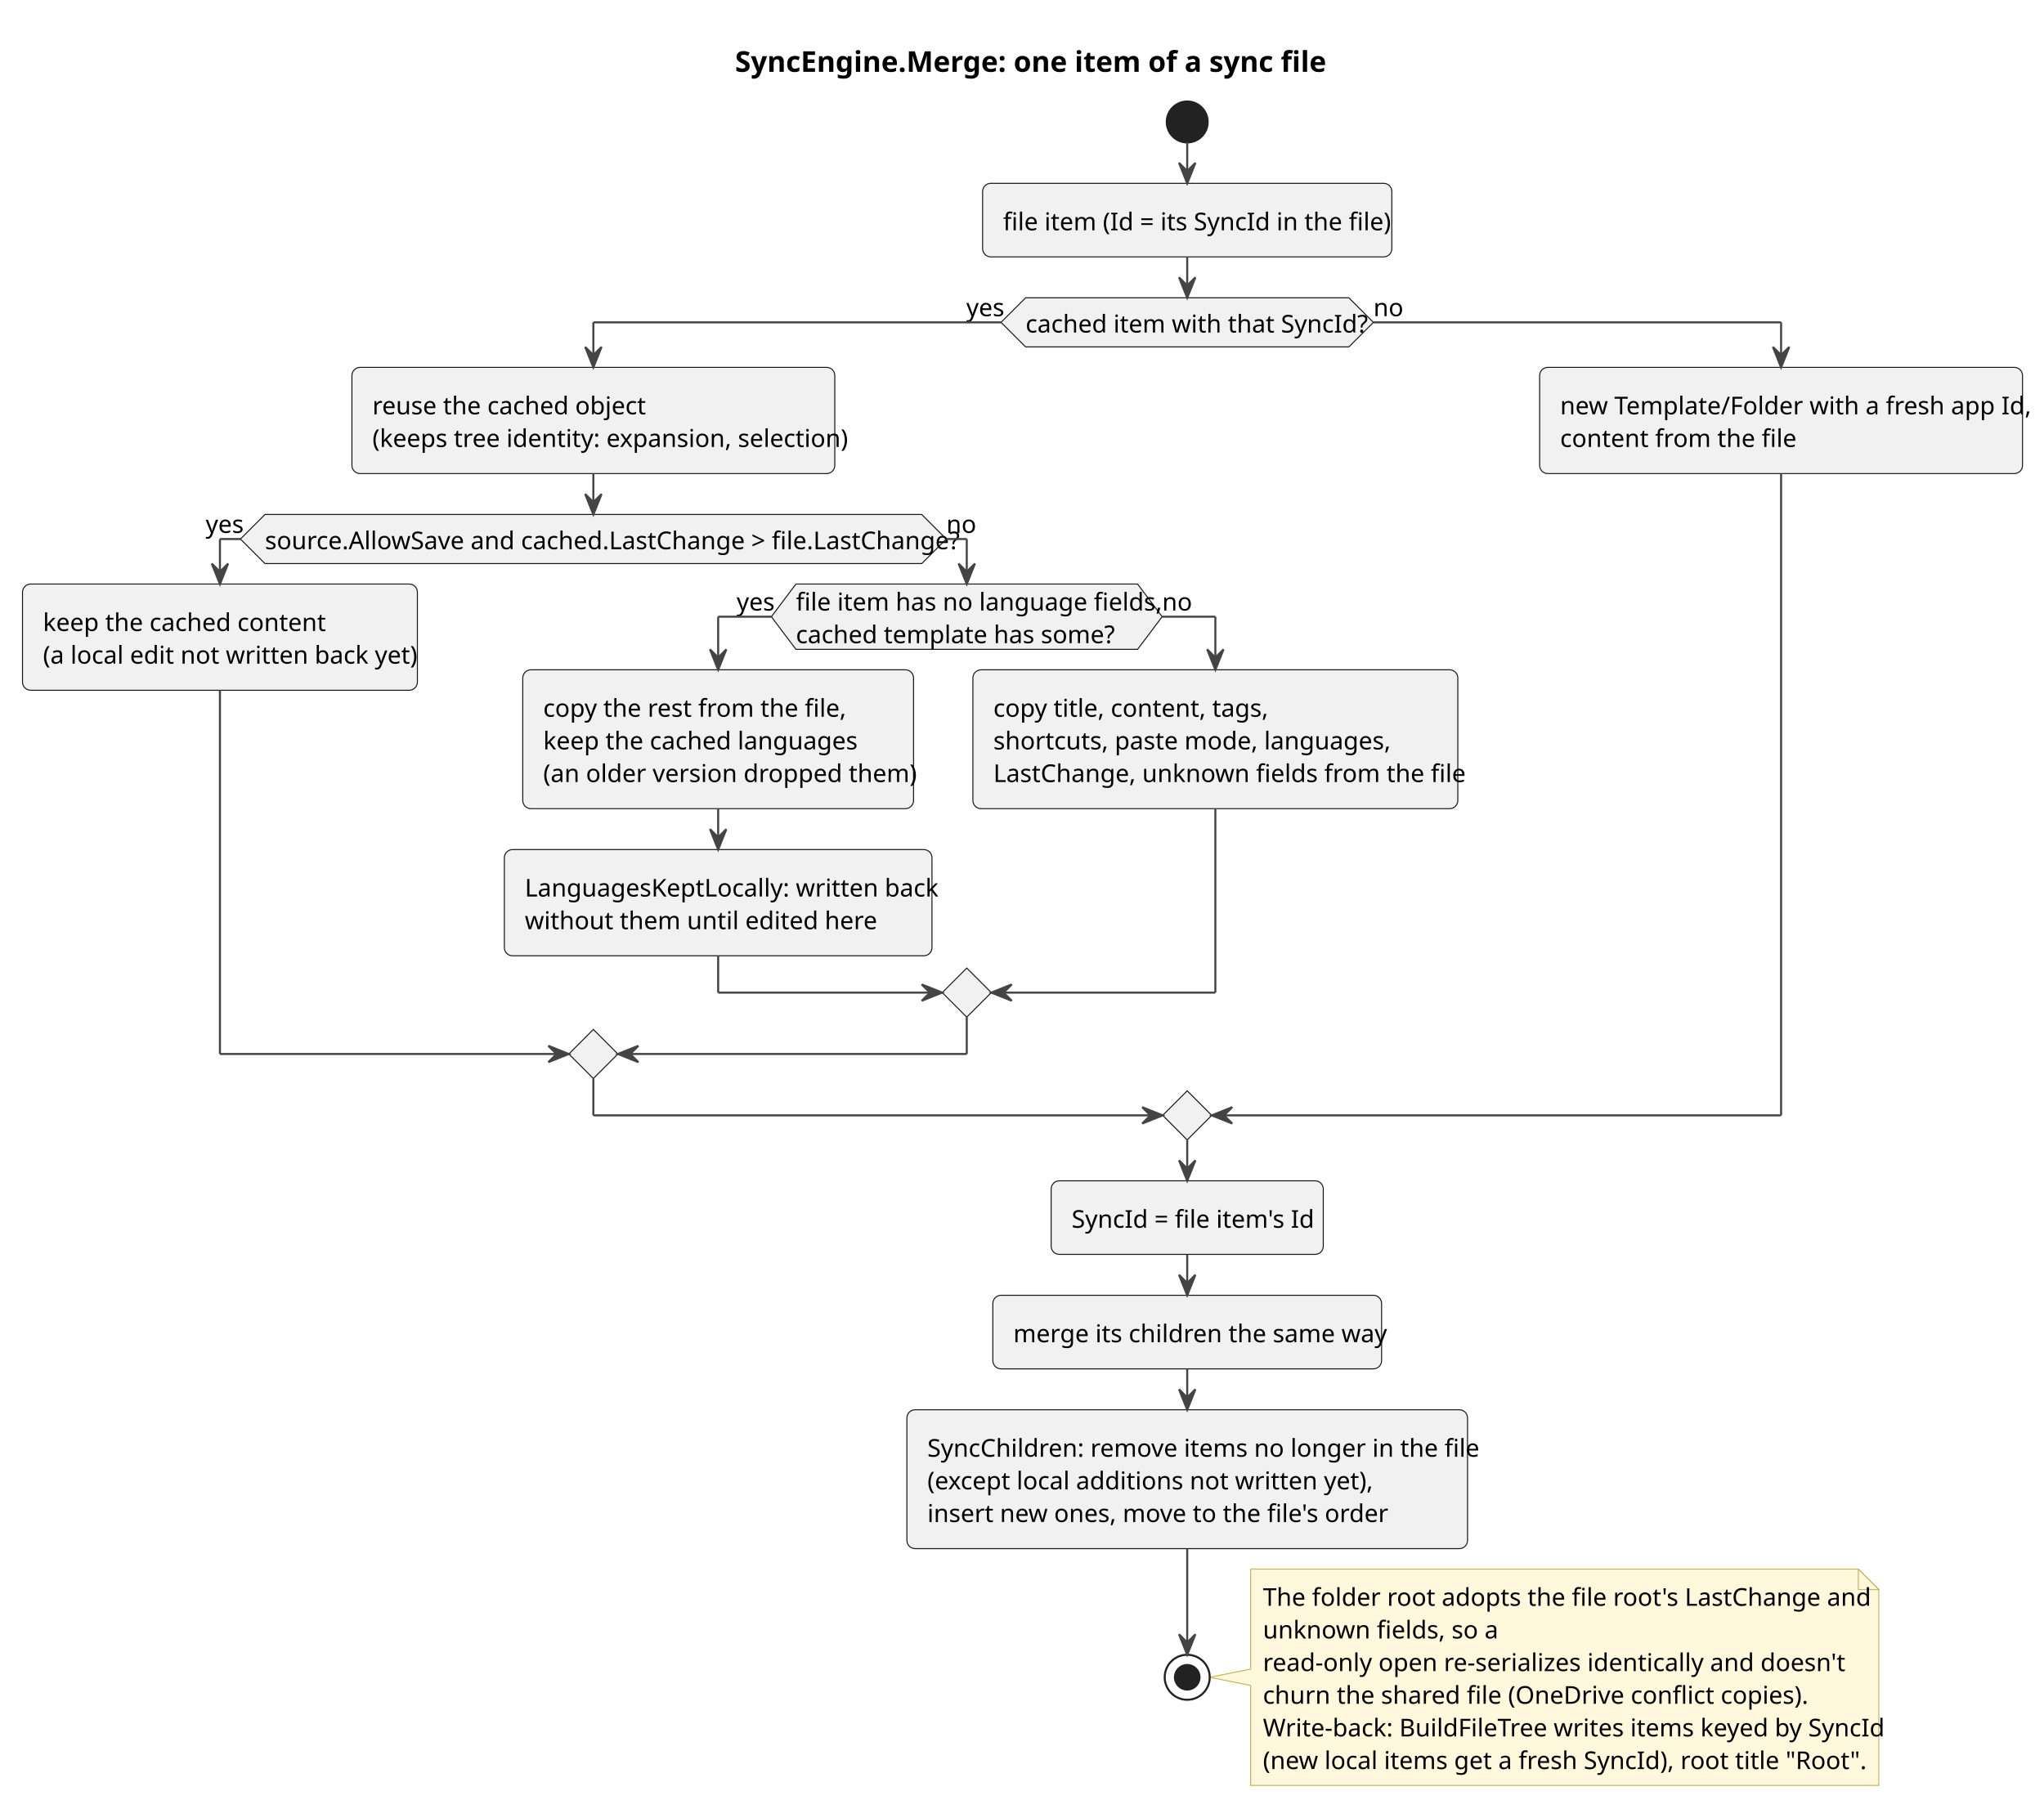
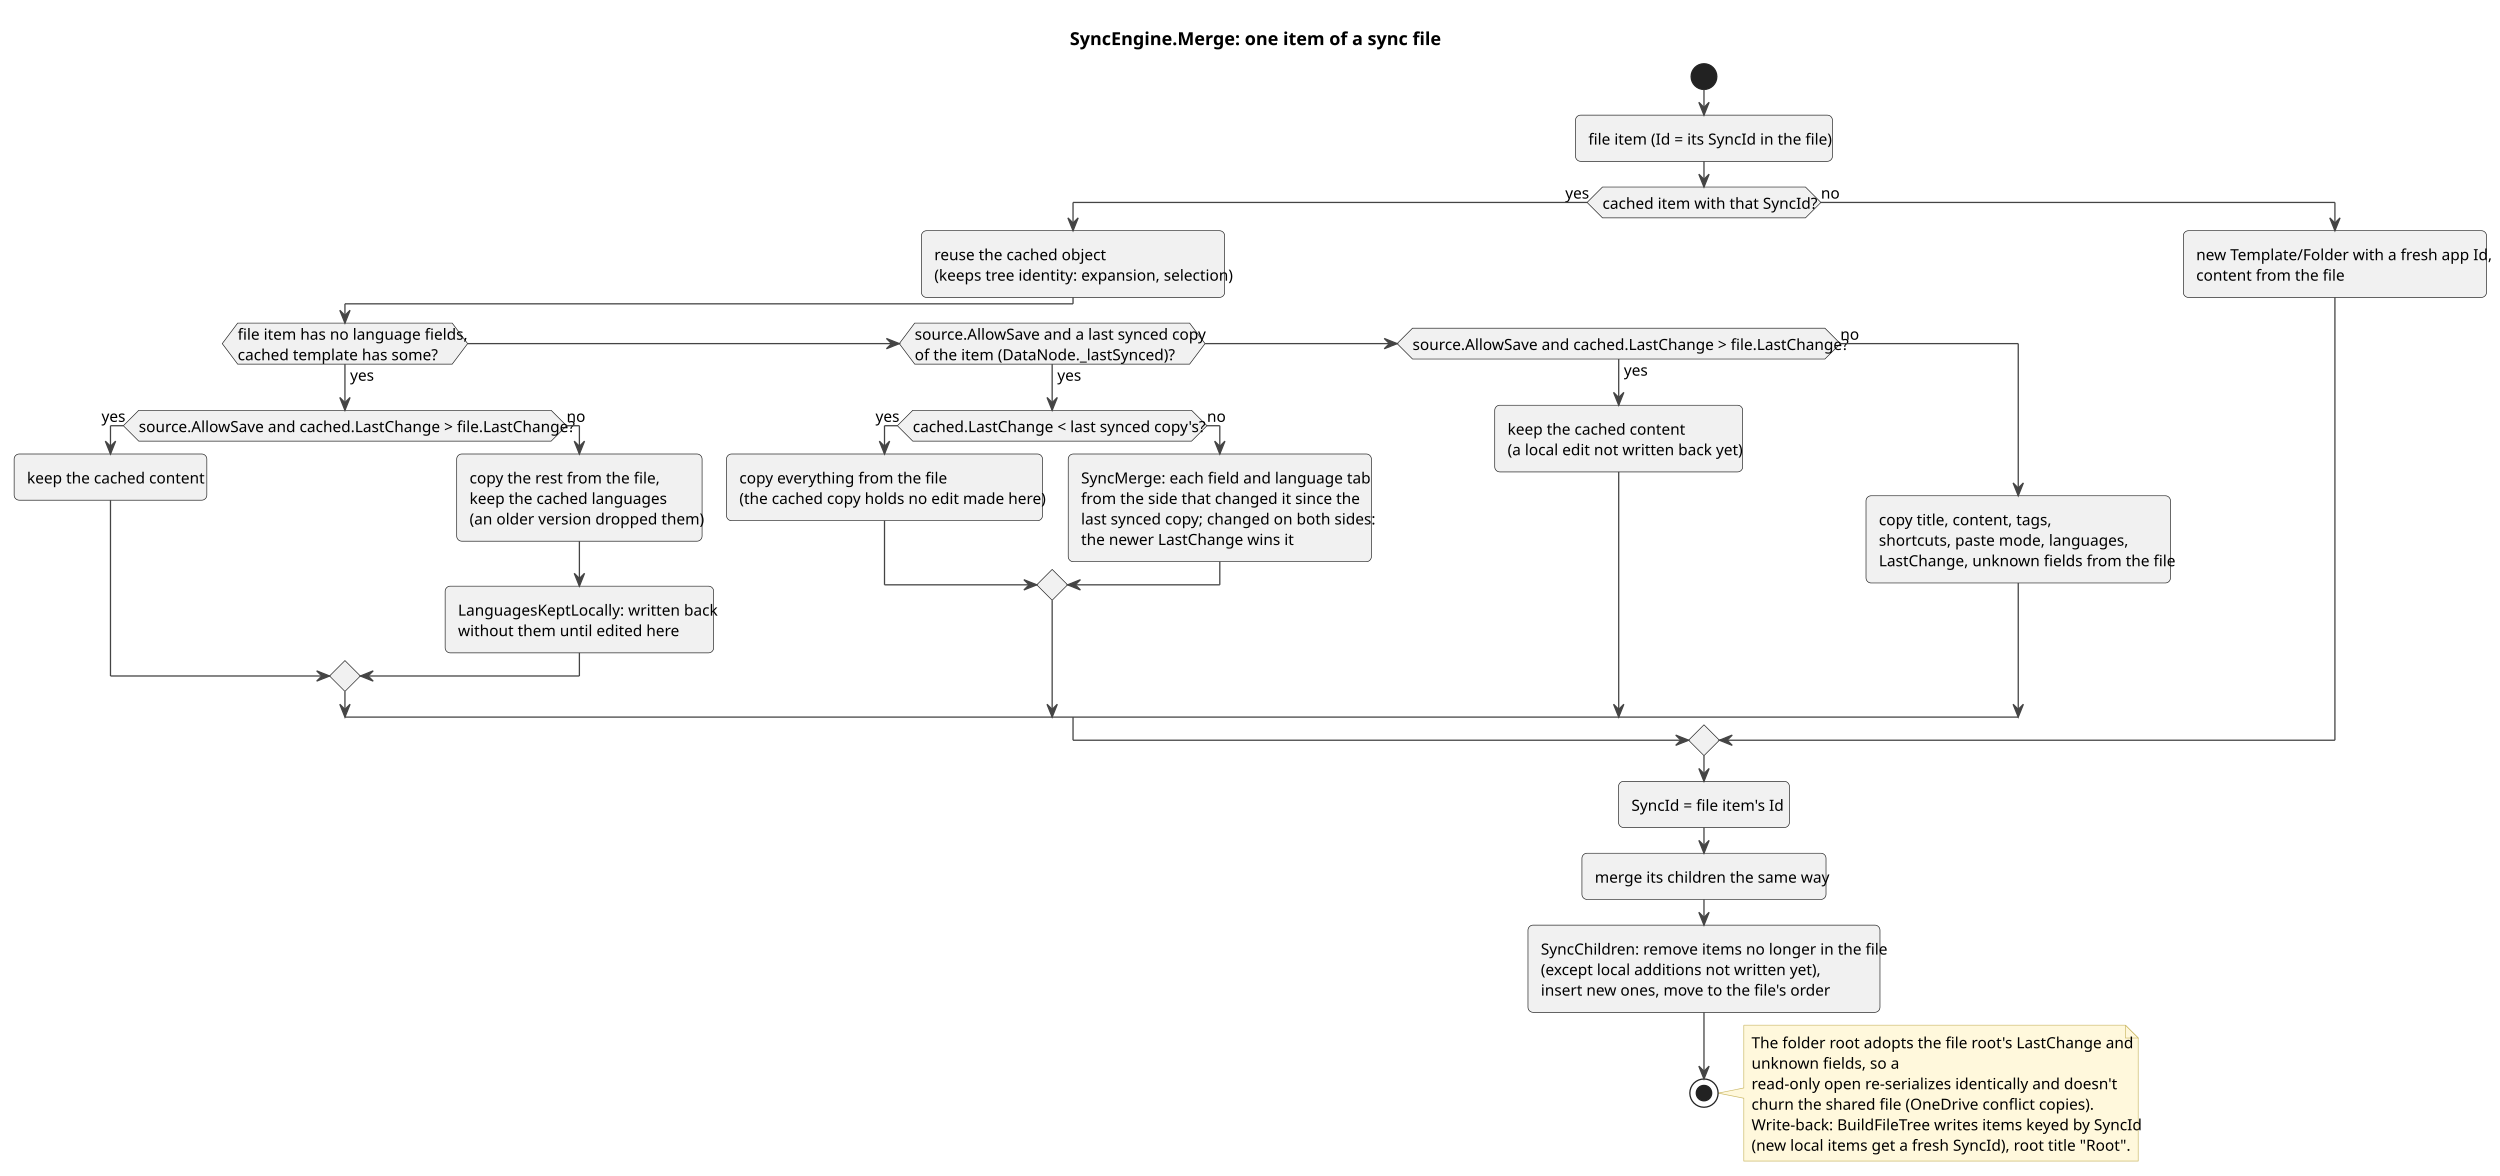
- <svg xmlns="http://www.w3.org/2000/svg" contentStyleType="text/css" height="884px" preserveAspectRatio="none" style="width:999px;height:884px;background:#FFFFFF;" version="1.1" viewBox="0 0 999 884" width="999px" zoomAndPan="magnify">
+ <svg xmlns="http://www.w3.org/2000/svg" contentStyleType="text/css" height="915px" preserveAspectRatio="none" style="width:1946px;height:915px;background:#FFFFFF;" version="1.1" viewBox="0 0 1946 915" width="1946px" zoomAndPan="magnify">
  <defs />
  <g>
-     <text fill="#000000" font-family="Segoe UI" font-size="14" font-weight="bold" lengthAdjust="spacing" textLength="278" x="359.25" y="35.107">SyncEngine.Merge: one item of a sync file</text>
-     <ellipse cx="580.25" cy="59.621" fill="#222222" rx="10" ry="10" style="stroke:#222222;stroke-width:1.0;" />
-     <rect fill="#F1F1F1" height="35.961" rx="4" ry="4" style="stroke:#181818;stroke-width:0.5;" width="200" x="480.25" y="89.621" />
-     <text fill="#000000" font-family="Segoe UI" font-size="12" lengthAdjust="spacing" textLength="180" x="490.25" y="112.57">file item (Id = its SyncId in the file)</text>
-     <polygon fill="#F1F1F1" points="501.25,145.582,659.25,145.582,671.25,157.582,659.25,169.582,501.25,169.582,489.25,157.582,501.25,145.582" style="stroke:#181818;stroke-width:0.5;" />
-     <text fill="#000000" font-family="Segoe UI" font-size="12" lengthAdjust="spacing" textLength="158" x="501.25" y="162.551">cached item with that SyncId?</text>
-     <text fill="#000000" font-family="Segoe UI" font-size="12" lengthAdjust="spacing" textLength="17" x="472.25" y="154.57">yes</text>
-     <text fill="#000000" font-family="Segoe UI" font-size="12" lengthAdjust="spacing" textLength="14" x="671.25" y="154.57">no</text>
-     <rect fill="#F1F1F1" height="51.922" rx="4" ry="4" style="stroke:#181818;stroke-width:0.5;" width="236" x="172" y="179.582" />
-     <text fill="#000000" font-family="Segoe UI" font-size="12" lengthAdjust="spacing" textLength="125" x="182" y="202.531">reuse the cached object</text>
-     <text fill="#000000" font-family="Segoe UI" font-size="12" lengthAdjust="spacing" textLength="216" x="182" y="218.492">(keeps tree identity: expansion, selection)</text>
-     <polygon fill="#F1F1F1" points="129.5,251.504,450.5,251.504,462.5,263.504,450.5,275.504,129.5,275.504,117.5,263.504,129.5,251.504" style="stroke:#181818;stroke-width:0.5;" />
-     <text fill="#000000" font-family="Segoe UI" font-size="12" lengthAdjust="spacing" textLength="321" x="129.5" y="268.473">source.AllowSave and cached.LastChange &gt; file.LastChange?</text>
-     <text fill="#000000" font-family="Segoe UI" font-size="12" lengthAdjust="spacing" textLength="17" x="100.5" y="260.492">yes</text>
-     <text fill="#000000" font-family="Segoe UI" font-size="12" lengthAdjust="spacing" textLength="14" x="462.5" y="260.492">no</text>
-     <rect fill="#F1F1F1" height="51.922" rx="4" ry="4" style="stroke:#181818;stroke-width:0.5;" width="193" x="11" y="285.504" />
-     <text fill="#000000" font-family="Segoe UI" font-size="12" lengthAdjust="spacing" textLength="130" x="21" y="308.453">keep the cached content</text>
-     <text fill="#000000" font-family="Segoe UI" font-size="12" lengthAdjust="spacing" textLength="173" x="21" y="324.414">(a local edit not written back yet)</text>
-     <polygon fill="#F1F1F1" points="389,285.504,556,285.504,568,301.465,556,317.426,389,317.426,377,301.465,389,285.504" style="stroke:#181818;stroke-width:0.5;" />
-     <text fill="#000000" font-family="Segoe UI" font-size="12" lengthAdjust="spacing" textLength="167" x="389" y="298.453">file item has no language fields,</text>
-     <text fill="#000000" font-family="Segoe UI" font-size="12" lengthAdjust="spacing" textLength="146" x="389" y="314.414">cached template has some?</text>
-     <text fill="#000000" font-family="Segoe UI" font-size="12" lengthAdjust="spacing" textLength="17" x="360" y="298.453">yes</text>
-     <text fill="#000000" font-family="Segoe UI" font-size="12" lengthAdjust="spacing" textLength="14" x="568" y="298.453">no</text>
-     <rect fill="#F1F1F1" height="67.883" rx="4" ry="4" style="stroke:#181818;stroke-width:0.5;" width="191" x="255.5" y="327.426" />
-     <text fill="#000000" font-family="Segoe UI" font-size="12" lengthAdjust="spacing" textLength="139" x="265.5" y="350.375">copy the rest from the file,</text>
-     <text fill="#000000" font-family="Segoe UI" font-size="12" lengthAdjust="spacing" textLength="143" x="265.5" y="366.336">keep the cached languages</text>
-     <text fill="#000000" font-family="Segoe UI" font-size="12" lengthAdjust="spacing" textLength="171" x="265.5" y="382.297">(an older version dropped them)</text>
-     <rect fill="#F1F1F1" height="51.922" rx="4" ry="4" style="stroke:#181818;stroke-width:0.5;" width="209" x="246.5" y="415.309" />
-     <text fill="#000000" font-family="Segoe UI" font-size="12" lengthAdjust="spacing" textLength="189" x="256.5" y="438.258">LanguagesKeptLocally: written back</text>
-     <text fill="#000000" font-family="Segoe UI" font-size="12" lengthAdjust="spacing" textLength="161" x="256.5" y="454.219">without them until edited here</text>
-     <rect fill="#F1F1F1" height="67.883" rx="4" ry="4" style="stroke:#181818;stroke-width:0.5;" width="237" x="475.5" y="327.426" />
-     <text fill="#000000" font-family="Segoe UI" font-size="12" lengthAdjust="spacing" textLength="127" x="485.5" y="350.375">copy title, content, tags,</text>
-     <text fill="#000000" font-family="Segoe UI" font-size="12" lengthAdjust="spacing" textLength="180" x="485.5" y="366.336">shortcuts, paste mode, languages,</text>
-     <text fill="#000000" font-family="Segoe UI" font-size="12" lengthAdjust="spacing" textLength="217" x="485.5" y="382.297">LastChange, unknown fields from the file</text>
-     <polygon fill="#F1F1F1" points="472.5,473.231,484.5,485.231,472.5,497.231,460.5,485.231,472.5,473.231" style="stroke:#181818;stroke-width:0.5;" />
-     <polygon fill="#F1F1F1" points="290,503.231,302,515.231,290,527.231,278,515.231,290,503.231" style="stroke:#181818;stroke-width:0.5;" />
-     <rect fill="#F1F1F1" height="51.922" rx="4" ry="4" style="stroke:#181818;stroke-width:0.5;" width="236" x="752.5" y="179.582" />
-     <text fill="#000000" font-family="Segoe UI" font-size="12" lengthAdjust="spacing" textLength="216" x="762.5" y="202.531">new Template/Folder with a fresh app Id,</text>
-     <text fill="#000000" font-family="Segoe UI" font-size="12" lengthAdjust="spacing" textLength="109" x="762.5" y="218.492">content from the file</text>
-     <polygon fill="#F1F1F1" points="580.25,533.231,592.25,545.231,580.25,557.231,568.25,545.231,580.25,533.231" style="stroke:#181818;stroke-width:0.5;" />
-     <rect fill="#F1F1F1" height="35.961" rx="4" ry="4" style="stroke:#181818;stroke-width:0.5;" width="133" x="513.75" y="577.231" />
-     <text fill="#000000" font-family="Segoe UI" font-size="12" lengthAdjust="spacing" textLength="113" x="523.75" y="600.18">SyncId = file item's Id</text>
-     <rect fill="#F1F1F1" height="35.961" rx="4" ry="4" style="stroke:#181818;stroke-width:0.5;" width="190" x="485.25" y="633.191" />
-     <text fill="#000000" font-family="Segoe UI" font-size="12" lengthAdjust="spacing" textLength="170" x="495.25" y="656.141">merge its children the same way</text>
-     <rect fill="#F1F1F1" height="67.883" rx="4" ry="4" style="stroke:#181818;stroke-width:0.5;" width="274" x="443.25" y="689.152" />
-     <text fill="#000000" font-family="Segoe UI" font-size="12" lengthAdjust="spacing" textLength="254" x="453.25" y="712.102">SyncChildren: remove items no longer in the file</text>
-     <text fill="#000000" font-family="Segoe UI" font-size="12" lengthAdjust="spacing" textLength="205" x="453.25" y="728.062">(except local additions not written yet),</text>
-     <text fill="#000000" font-family="Segoe UI" font-size="12" lengthAdjust="spacing" textLength="210" x="453.25" y="744.023">insert new ones, move to the file's order</text>
-     <path d="M611.25,767.035 L611.25,815.918 L591.25,819.918 L611.25,823.918 L611.25,872.801 A0,0 0 0 0 611.25,872.801 L918.25,872.801 A0,0 0 0 0 918.25,872.801 L918.25,777.035 L908.25,767.035 L611.25,767.035 A0,0 0 0 0 611.25,767.035 " fill="#FFF8DC" style="stroke:#C8B560;stroke-width:0.5;" />
-     <path d="M908.25,767.035 L908.25,777.035 L918.25,777.035 L908.25,767.035 " fill="#FFF8DC" style="stroke:#C8B560;stroke-width:0.5;" />
-     <text fill="#000000" font-family="Segoe UI" font-size="12" lengthAdjust="spacing" textLength="278" x="617.25" y="784.984">The folder root adopts the file root's LastChange and</text>
-     <text fill="#000000" font-family="Segoe UI" font-size="12" lengthAdjust="spacing" textLength="108" x="617.25" y="800.945">unknown fields, so a</text>
-     <text fill="#000000" font-family="Segoe UI" font-size="12" lengthAdjust="spacing" textLength="267" x="617.25" y="816.906">read-only open re-serializes identically and doesn't</text>
-     <text fill="#000000" font-family="Segoe UI" font-size="12" lengthAdjust="spacing" textLength="251" x="617.25" y="832.867">churn the shared file (OneDrive conflict copies).</text>
-     <text fill="#000000" font-family="Segoe UI" font-size="12" lengthAdjust="spacing" textLength="286" x="617.25" y="848.828">Write-back: BuildFileTree writes items keyed by SyncId</text>
-     <text fill="#000000" font-family="Segoe UI" font-size="12" lengthAdjust="spacing" textLength="278" x="617.25" y="864.789">(new local items get a fresh SyncId), root title "Root".</text>
-     <ellipse cx="580.25" cy="819.918" fill="none" rx="11" ry="11" style="stroke:#222222;stroke-width:1.0;" />
-     <ellipse cx="580.25" cy="819.918" fill="#222222" rx="6" ry="6" style="stroke:#222222;stroke-width:1.0;" />
-     <line style="stroke:#444444;stroke-width:1.0;" x1="580.25" x2="580.25" y1="69.621" y2="89.621" />
-     <polygon fill="#444444" points="576.25,79.621,580.25,89.621,584.25,79.621,580.25,83.621" style="stroke:#444444;stroke-width:1.0;" />
-     <line style="stroke:#444444;stroke-width:1.0;" x1="351" x2="351" y1="395.309" y2="415.309" />
-     <polygon fill="#444444" points="347,405.309,351,415.309,355,405.309,351,409.309" style="stroke:#444444;stroke-width:1.0;" />
-     <line style="stroke:#444444;stroke-width:1.0;" x1="377" x2="351" y1="301.465" y2="301.465" />
-     <line style="stroke:#444444;stroke-width:1.0;" x1="351" x2="351" y1="301.465" y2="327.426" />
-     <polygon fill="#444444" points="347,317.426,351,327.426,355,317.426,351,321.426" style="stroke:#444444;stroke-width:1.0;" />
-     <line style="stroke:#444444;stroke-width:1.0;" x1="568" x2="594" y1="301.465" y2="301.465" />
-     <line style="stroke:#444444;stroke-width:1.0;" x1="594" x2="594" y1="301.465" y2="327.426" />
-     <polygon fill="#444444" points="590,317.426,594,327.426,598,317.426,594,321.426" style="stroke:#444444;stroke-width:1.0;" />
-     <line style="stroke:#444444;stroke-width:1.0;" x1="351" x2="351" y1="467.231" y2="485.231" />
-     <line style="stroke:#444444;stroke-width:1.0;" x1="351" x2="460.5" y1="485.231" y2="485.231" />
-     <polygon fill="#444444" points="450.5,481.231,460.5,485.231,450.5,489.231,454.5,485.231" style="stroke:#444444;stroke-width:1.0;" />
-     <line style="stroke:#444444;stroke-width:1.0;" x1="594" x2="594" y1="395.309" y2="485.231" />
-     <line style="stroke:#444444;stroke-width:1.0;" x1="594" x2="484.5" y1="485.231" y2="485.231" />
-     <polygon fill="#444444" points="494.5,481.231,484.5,485.231,494.5,489.231,490.5,485.231" style="stroke:#444444;stroke-width:1.0;" />
-     <line style="stroke:#444444;stroke-width:1.0;" x1="117.5" x2="107.5" y1="263.504" y2="263.504" />
-     <line style="stroke:#444444;stroke-width:1.0;" x1="107.5" x2="107.5" y1="263.504" y2="285.504" />
-     <polygon fill="#444444" points="103.5,275.504,107.5,285.504,111.5,275.504,107.5,279.504" style="stroke:#444444;stroke-width:1.0;" />
-     <line style="stroke:#444444;stroke-width:1.0;" x1="462.5" x2="472.5" y1="263.504" y2="263.504" />
-     <line style="stroke:#444444;stroke-width:1.0;" x1="472.5" x2="472.5" y1="263.504" y2="285.504" />
-     <polygon fill="#444444" points="468.5,275.504,472.5,285.504,476.5,275.504,472.5,279.504" style="stroke:#444444;stroke-width:1.0;" />
-     <line style="stroke:#444444;stroke-width:1.0;" x1="107.5" x2="107.5" y1="337.426" y2="515.231" />
-     <line style="stroke:#444444;stroke-width:1.0;" x1="107.5" x2="278" y1="515.231" y2="515.231" />
-     <polygon fill="#444444" points="268,511.231,278,515.231,268,519.231,272,515.231" style="stroke:#444444;stroke-width:1.0;" />
-     <line style="stroke:#444444;stroke-width:1.0;" x1="472.5" x2="472.5" y1="497.231" y2="515.231" />
-     <line style="stroke:#444444;stroke-width:1.0;" x1="472.5" x2="302" y1="515.231" y2="515.231" />
-     <polygon fill="#444444" points="312,511.231,302,515.231,312,519.231,308,515.231" style="stroke:#444444;stroke-width:1.0;" />
-     <line style="stroke:#444444;stroke-width:1.0;" x1="290" x2="290" y1="231.504" y2="251.504" />
-     <polygon fill="#444444" points="286,241.504,290,251.504,294,241.504,290,245.504" style="stroke:#444444;stroke-width:1.0;" />
-     <line style="stroke:#444444;stroke-width:1.0;" x1="489.25" x2="290" y1="157.582" y2="157.582" />
-     <line style="stroke:#444444;stroke-width:1.0;" x1="290" x2="290" y1="157.582" y2="179.582" />
-     <polygon fill="#444444" points="286,169.582,290,179.582,294,169.582,290,173.582" style="stroke:#444444;stroke-width:1.0;" />
-     <line style="stroke:#444444;stroke-width:1.0;" x1="671.25" x2="870.5" y1="157.582" y2="157.582" />
-     <line style="stroke:#444444;stroke-width:1.0;" x1="870.5" x2="870.5" y1="157.582" y2="179.582" />
-     <polygon fill="#444444" points="866.5,169.582,870.5,179.582,874.5,169.582,870.5,173.582" style="stroke:#444444;stroke-width:1.0;" />
-     <line style="stroke:#444444;stroke-width:1.0;" x1="290" x2="290" y1="527.231" y2="545.231" />
-     <line style="stroke:#444444;stroke-width:1.0;" x1="290" x2="568.25" y1="545.231" y2="545.231" />
-     <polygon fill="#444444" points="558.25,541.231,568.25,545.231,558.25,549.231,562.25,545.231" style="stroke:#444444;stroke-width:1.0;" />
-     <line style="stroke:#444444;stroke-width:1.0;" x1="870.5" x2="870.5" y1="231.504" y2="545.231" />
-     <line style="stroke:#444444;stroke-width:1.0;" x1="870.5" x2="592.25" y1="545.231" y2="545.231" />
-     <polygon fill="#444444" points="602.25,541.231,592.25,545.231,602.25,549.231,598.25,545.231" style="stroke:#444444;stroke-width:1.0;" />
-     <line style="stroke:#444444;stroke-width:1.0;" x1="580.25" x2="580.25" y1="125.582" y2="145.582" />
-     <polygon fill="#444444" points="576.25,135.582,580.25,145.582,584.25,135.582,580.25,139.582" style="stroke:#444444;stroke-width:1.0;" />
-     <line style="stroke:#444444;stroke-width:1.0;" x1="580.25" x2="580.25" y1="557.231" y2="577.231" />
-     <polygon fill="#444444" points="576.25,567.231,580.25,577.231,584.25,567.231,580.25,571.231" style="stroke:#444444;stroke-width:1.0;" />
-     <line style="stroke:#444444;stroke-width:1.0;" x1="580.25" x2="580.25" y1="613.191" y2="633.191" />
-     <polygon fill="#444444" points="576.25,623.191,580.25,633.191,584.25,623.191,580.25,627.191" style="stroke:#444444;stroke-width:1.0;" />
-     <line style="stroke:#444444;stroke-width:1.0;" x1="580.25" x2="580.25" y1="669.152" y2="689.152" />
-     <polygon fill="#444444" points="576.25,679.152,580.25,689.152,584.25,679.152,580.25,683.152" style="stroke:#444444;stroke-width:1.0;" />
-     <line style="stroke:#444444;stroke-width:1.0;" x1="580.25" x2="580.25" y1="757.035" y2="808.918" />
-     <polygon fill="#444444" points="576.25,798.918,580.25,808.918,584.25,798.918,580.25,802.918" style="stroke:#444444;stroke-width:1.0;" />
+     <text fill="#000000" font-family="Segoe UI" font-size="14" font-weight="bold" lengthAdjust="spacing" textLength="278" x="832.75" y="35.107">SyncEngine.Merge: one item of a sync file</text>
+     <ellipse cx="1326.375" cy="59.621" fill="#222222" rx="10" ry="10" style="stroke:#222222;stroke-width:1.0;" />
+     <rect fill="#F1F1F1" height="35.961" rx="4" ry="4" style="stroke:#181818;stroke-width:0.5;" width="200" x="1226.375" y="89.621" />
+     <text fill="#000000" font-family="Segoe UI" font-size="12" lengthAdjust="spacing" textLength="180" x="1236.375" y="112.57">file item (Id = its SyncId in the file)</text>
+     <polygon fill="#F1F1F1" points="1247.375,145.582,1405.375,145.582,1417.375,157.582,1405.375,169.582,1247.375,169.582,1235.375,157.582,1247.375,145.582" style="stroke:#181818;stroke-width:0.5;" />
+     <text fill="#000000" font-family="Segoe UI" font-size="12" lengthAdjust="spacing" textLength="158" x="1247.375" y="162.551">cached item with that SyncId?</text>
+     <text fill="#000000" font-family="Segoe UI" font-size="12" lengthAdjust="spacing" textLength="17" x="1218.375" y="154.57">yes</text>
+     <text fill="#000000" font-family="Segoe UI" font-size="12" lengthAdjust="spacing" textLength="14" x="1417.375" y="154.57">no</text>
+     <rect fill="#F1F1F1" height="51.922" rx="4" ry="4" style="stroke:#181818;stroke-width:0.5;" width="236" x="717.25" y="179.582" />
+     <text fill="#000000" font-family="Segoe UI" font-size="12" lengthAdjust="spacing" textLength="125" x="727.25" y="202.531">reuse the cached object</text>
+     <text fill="#000000" font-family="Segoe UI" font-size="12" lengthAdjust="spacing" textLength="216" x="727.25" y="218.492">(keeps tree identity: expansion, selection)</text>
+     <polygon fill="#F1F1F1" points="185,251.504,352,251.504,364,267.465,352,283.426,185,283.426,173,267.465,185,251.504" style="stroke:#181818;stroke-width:0.5;" />
+     <text fill="#000000" font-family="Segoe UI" font-size="12" lengthAdjust="spacing" textLength="17" x="272.5" y="296.375">yes</text>
+     <text fill="#000000" font-family="Segoe UI" font-size="12" lengthAdjust="spacing" textLength="167" x="185" y="264.453">file item has no language fields,</text>
+     <text fill="#000000" font-family="Segoe UI" font-size="12" lengthAdjust="spacing" textLength="146" x="185" y="280.414">cached template has some?</text>
+     <polygon fill="#F1F1F1" points="108,319.387,429,319.387,441,331.387,429,343.387,108,343.387,96,331.387,108,319.387" style="stroke:#181818;stroke-width:0.5;" />
+     <text fill="#000000" font-family="Segoe UI" font-size="12" lengthAdjust="spacing" textLength="321" x="108" y="336.356">source.AllowSave and cached.LastChange &gt; file.LastChange?</text>
+     <text fill="#000000" font-family="Segoe UI" font-size="12" lengthAdjust="spacing" textLength="17" x="79" y="328.375">yes</text>
+     <text fill="#000000" font-family="Segoe UI" font-size="12" lengthAdjust="spacing" textLength="14" x="441" y="328.375">no</text>
+     <rect fill="#F1F1F1" height="35.961" rx="4" ry="4" style="stroke:#181818;stroke-width:0.5;" width="150" x="11" y="353.387" />
+     <text fill="#000000" font-family="Segoe UI" font-size="12" lengthAdjust="spacing" textLength="130" x="21" y="376.336">keep the cached content</text>
+     <rect fill="#F1F1F1" height="67.883" rx="4" ry="4" style="stroke:#181818;stroke-width:0.5;" width="191" x="355.5" y="353.387" />
+     <text fill="#000000" font-family="Segoe UI" font-size="12" lengthAdjust="spacing" textLength="139" x="365.5" y="376.336">copy the rest from the file,</text>
+     <text fill="#000000" font-family="Segoe UI" font-size="12" lengthAdjust="spacing" textLength="143" x="365.5" y="392.297">keep the cached languages</text>
+     <text fill="#000000" font-family="Segoe UI" font-size="12" lengthAdjust="spacing" textLength="171" x="365.5" y="408.258">(an older version dropped them)</text>
+     <rect fill="#F1F1F1" height="51.922" rx="4" ry="4" style="stroke:#181818;stroke-width:0.5;" width="209" x="346.5" y="456.269" />
+     <text fill="#000000" font-family="Segoe UI" font-size="12" lengthAdjust="spacing" textLength="189" x="356.5" y="479.219">LanguagesKeptLocally: written back</text>
+     <text fill="#000000" font-family="Segoe UI" font-size="12" lengthAdjust="spacing" textLength="161" x="356.5" y="495.18">without them until edited here</text>
+     <polygon fill="#F1F1F1" points="268.5,514.191,280.5,526.191,268.5,538.191,256.5,526.191,268.5,514.191" style="stroke:#181818;stroke-width:0.5;" />
+     <polygon fill="#F1F1F1" points="712,251.504,926,251.504,938,267.465,926,283.426,712,283.426,700,267.465,712,251.504" style="stroke:#181818;stroke-width:0.5;" />
+     <text fill="#000000" font-family="Segoe UI" font-size="12" lengthAdjust="spacing" textLength="17" x="823" y="296.375">yes</text>
+     <text fill="#000000" font-family="Segoe UI" font-size="12" lengthAdjust="spacing" textLength="214" x="712" y="264.453">source.AllowSave and a last synced copy</text>
+     <text fill="#000000" font-family="Segoe UI" font-size="12" lengthAdjust="spacing" textLength="191" x="712" y="280.414">of the item (DataNode._lastSynced)?</text>
+     <polygon fill="#F1F1F1" points="710.5,319.387,927.5,319.387,939.5,331.387,927.5,343.387,710.5,343.387,698.5,331.387,710.5,319.387" style="stroke:#181818;stroke-width:0.5;" />
+     <text fill="#000000" font-family="Segoe UI" font-size="12" lengthAdjust="spacing" textLength="217" x="710.5" y="336.356">cached.LastChange &lt; last synced copy's?</text>
+     <text fill="#000000" font-family="Segoe UI" font-size="12" lengthAdjust="spacing" textLength="17" x="681.5" y="328.375">yes</text>
+     <text fill="#000000" font-family="Segoe UI" font-size="12" lengthAdjust="spacing" textLength="14" x="939.5" y="328.375">no</text>
+     <rect fill="#F1F1F1" height="51.922" rx="4" ry="4" style="stroke:#181818;stroke-width:0.5;" width="246" x="565.5" y="353.387" />
+     <text fill="#000000" font-family="Segoe UI" font-size="12" lengthAdjust="spacing" textLength="153" x="575.5" y="376.336">copy everything from the file</text>
+     <text fill="#000000" font-family="Segoe UI" font-size="12" lengthAdjust="spacing" textLength="226" x="575.5" y="392.297">(the cached copy holds no edit made here)</text>
+     <rect fill="#F1F1F1" height="83.844" rx="4" ry="4" style="stroke:#181818;stroke-width:0.5;" width="236" x="831.5" y="353.387" />
+     <text fill="#000000" font-family="Segoe UI" font-size="12" lengthAdjust="spacing" textLength="211" x="841.5" y="376.336">SyncMerge: each field and language tab</text>
+     <text fill="#000000" font-family="Segoe UI" font-size="12" lengthAdjust="spacing" textLength="203" x="841.5" y="392.297">from the side that changed it since the</text>
+     <text fill="#000000" font-family="Segoe UI" font-size="12" lengthAdjust="spacing" textLength="216" x="841.5" y="408.258">last synced copy; changed on both sides:</text>
+     <text fill="#000000" font-family="Segoe UI" font-size="12" lengthAdjust="spacing" textLength="154" x="841.5" y="424.219">the newer LastChange wins it</text>
+     <polygon fill="#F1F1F1" points="819,443.231,831,455.231,819,467.231,807,455.231,819,443.231" style="stroke:#181818;stroke-width:0.5;" />
+     <polygon fill="#F1F1F1" points="1099.5,255.465,1420.5,255.465,1432.5,267.465,1420.5,279.465,1099.5,279.465,1087.5,267.465,1099.5,255.465" style="stroke:#181818;stroke-width:0.5;" />
+     <text fill="#000000" font-family="Segoe UI" font-size="12" lengthAdjust="spacing" textLength="17" x="1264" y="292.414">yes</text>
+     <text fill="#000000" font-family="Segoe UI" font-size="12" lengthAdjust="spacing" textLength="321" x="1099.5" y="272.434">source.AllowSave and cached.LastChange &gt; file.LastChange?</text>
+     <text fill="#000000" font-family="Segoe UI" font-size="12" lengthAdjust="spacing" textLength="14" x="1432.5" y="264.453">no</text>
+     <rect fill="#F1F1F1" height="51.922" rx="4" ry="4" style="stroke:#181818;stroke-width:0.5;" width="193" x="1163.5" y="315.426" />
+     <text fill="#000000" font-family="Segoe UI" font-size="12" lengthAdjust="spacing" textLength="130" x="1173.5" y="338.375">keep the cached content</text>
+     <text fill="#000000" font-family="Segoe UI" font-size="12" lengthAdjust="spacing" textLength="173" x="1173.5" y="354.336">(a local edit not written back yet)</text>
+     <rect fill="#F1F1F1" height="67.883" rx="4" ry="4" style="stroke:#181818;stroke-width:0.5;" width="237" x="1452.5" y="385.906" />
+     <text fill="#000000" font-family="Segoe UI" font-size="12" lengthAdjust="spacing" textLength="127" x="1462.5" y="408.856">copy title, content, tags,</text>
+     <text fill="#000000" font-family="Segoe UI" font-size="12" lengthAdjust="spacing" textLength="180" x="1462.5" y="424.816">shortcuts, paste mode, languages,</text>
+     <text fill="#000000" font-family="Segoe UI" font-size="12" lengthAdjust="spacing" textLength="217" x="1462.5" y="440.777">LastChange, unknown fields from the file</text>
+     <rect fill="#F1F1F1" height="51.922" rx="4" ry="4" style="stroke:#181818;stroke-width:0.5;" width="236" x="1699.5" y="179.582" />
+     <text fill="#000000" font-family="Segoe UI" font-size="12" lengthAdjust="spacing" textLength="216" x="1709.5" y="202.531">new Template/Folder with a fresh app Id,</text>
+     <text fill="#000000" font-family="Segoe UI" font-size="12" lengthAdjust="spacing" textLength="109" x="1709.5" y="218.492">content from the file</text>
+     <polygon fill="#F1F1F1" points="1326.375,564.191,1338.375,576.191,1326.375,588.191,1314.375,576.191,1326.375,564.191" style="stroke:#181818;stroke-width:0.5;" />
+     <rect fill="#F1F1F1" height="35.961" rx="4" ry="4" style="stroke:#181818;stroke-width:0.5;" width="133" x="1259.875" y="608.191" />
+     <text fill="#000000" font-family="Segoe UI" font-size="12" lengthAdjust="spacing" textLength="113" x="1269.875" y="631.141">SyncId = file item's Id</text>
+     <rect fill="#F1F1F1" height="35.961" rx="4" ry="4" style="stroke:#181818;stroke-width:0.5;" width="190" x="1231.375" y="664.152" />
+     <text fill="#000000" font-family="Segoe UI" font-size="12" lengthAdjust="spacing" textLength="170" x="1241.375" y="687.102">merge its children the same way</text>
+     <rect fill="#F1F1F1" height="67.883" rx="4" ry="4" style="stroke:#181818;stroke-width:0.5;" width="274" x="1189.375" y="720.113" />
+     <text fill="#000000" font-family="Segoe UI" font-size="12" lengthAdjust="spacing" textLength="254" x="1199.375" y="743.062">SyncChildren: remove items no longer in the file</text>
+     <text fill="#000000" font-family="Segoe UI" font-size="12" lengthAdjust="spacing" textLength="205" x="1199.375" y="759.023">(except local additions not written yet),</text>
+     <text fill="#000000" font-family="Segoe UI" font-size="12" lengthAdjust="spacing" textLength="210" x="1199.375" y="774.984">insert new ones, move to the file's order</text>
+     <path d="M1357.375,797.996 L1357.375,846.879 L1337.375,850.879 L1357.375,854.879 L1357.375,903.762 A0,0 0 0 0 1357.375,903.762 L1664.375,903.762 A0,0 0 0 0 1664.375,903.762 L1664.375,807.996 L1654.375,797.996 L1357.375,797.996 A0,0 0 0 0 1357.375,797.996 " fill="#FFF8DC" style="stroke:#C8B560;stroke-width:0.5;" />
+     <path d="M1654.375,797.996 L1654.375,807.996 L1664.375,807.996 L1654.375,797.996 " fill="#FFF8DC" style="stroke:#C8B560;stroke-width:0.5;" />
+     <text fill="#000000" font-family="Segoe UI" font-size="12" lengthAdjust="spacing" textLength="278" x="1363.375" y="815.945">The folder root adopts the file root's LastChange and</text>
+     <text fill="#000000" font-family="Segoe UI" font-size="12" lengthAdjust="spacing" textLength="108" x="1363.375" y="831.906">unknown fields, so a</text>
+     <text fill="#000000" font-family="Segoe UI" font-size="12" lengthAdjust="spacing" textLength="267" x="1363.375" y="847.867">read-only open re-serializes identically and doesn't</text>
+     <text fill="#000000" font-family="Segoe UI" font-size="12" lengthAdjust="spacing" textLength="251" x="1363.375" y="863.828">churn the shared file (OneDrive conflict copies).</text>
+     <text fill="#000000" font-family="Segoe UI" font-size="12" lengthAdjust="spacing" textLength="286" x="1363.375" y="879.789">Write-back: BuildFileTree writes items keyed by SyncId</text>
+     <text fill="#000000" font-family="Segoe UI" font-size="12" lengthAdjust="spacing" textLength="278" x="1363.375" y="895.75">(new local items get a fresh SyncId), root title "Root".</text>
+     <ellipse cx="1326.375" cy="850.879" fill="none" rx="11" ry="11" style="stroke:#222222;stroke-width:1.0;" />
+     <ellipse cx="1326.375" cy="850.879" fill="#222222" rx="6" ry="6" style="stroke:#222222;stroke-width:1.0;" />
+     <line style="stroke:#444444;stroke-width:1.0;" x1="1326.375" x2="1326.375" y1="69.621" y2="89.621" />
+     <polygon fill="#444444" points="1322.375,79.621,1326.375,89.621,1330.375,79.621,1326.375,83.621" style="stroke:#444444;stroke-width:1.0;" />
+     <line style="stroke:#444444;stroke-width:1.0;" x1="451" x2="451" y1="421.269" y2="456.269" />
+     <polygon fill="#444444" points="447,446.269,451,456.269,455,446.269,451,450.269" style="stroke:#444444;stroke-width:1.0;" />
+     <line style="stroke:#444444;stroke-width:1.0;" x1="96" x2="86" y1="331.387" y2="331.387" />
+     <line style="stroke:#444444;stroke-width:1.0;" x1="86" x2="86" y1="331.387" y2="353.387" />
+     <polygon fill="#444444" points="82,343.387,86,353.387,90,343.387,86,347.387" style="stroke:#444444;stroke-width:1.0;" />
+     <line style="stroke:#444444;stroke-width:1.0;" x1="441" x2="451" y1="331.387" y2="331.387" />
+     <line style="stroke:#444444;stroke-width:1.0;" x1="451" x2="451" y1="331.387" y2="353.387" />
+     <polygon fill="#444444" points="447,343.387,451,353.387,455,343.387,451,347.387" style="stroke:#444444;stroke-width:1.0;" />
+     <line style="stroke:#444444;stroke-width:1.0;" x1="86" x2="86" y1="389.348" y2="526.191" />
+     <line style="stroke:#444444;stroke-width:1.0;" x1="86" x2="256.5" y1="526.191" y2="526.191" />
+     <polygon fill="#444444" points="246.5,522.191,256.5,526.191,246.5,530.191,250.5,526.191" style="stroke:#444444;stroke-width:1.0;" />
+     <line style="stroke:#444444;stroke-width:1.0;" x1="451" x2="451" y1="508.191" y2="526.191" />
+     <line style="stroke:#444444;stroke-width:1.0;" x1="451" x2="280.5" y1="526.191" y2="526.191" />
+     <polygon fill="#444444" points="290.5,522.191,280.5,526.191,290.5,530.191,286.5,526.191" style="stroke:#444444;stroke-width:1.0;" />
+     <line style="stroke:#444444;stroke-width:1.0;" x1="698.5" x2="688.5" y1="331.387" y2="331.387" />
+     <line style="stroke:#444444;stroke-width:1.0;" x1="688.5" x2="688.5" y1="331.387" y2="353.387" />
+     <polygon fill="#444444" points="684.5,343.387,688.5,353.387,692.5,343.387,688.5,347.387" style="stroke:#444444;stroke-width:1.0;" />
+     <line style="stroke:#444444;stroke-width:1.0;" x1="939.5" x2="949.5" y1="331.387" y2="331.387" />
+     <line style="stroke:#444444;stroke-width:1.0;" x1="949.5" x2="949.5" y1="331.387" y2="353.387" />
+     <polygon fill="#444444" points="945.5,343.387,949.5,353.387,953.5,343.387,949.5,347.387" style="stroke:#444444;stroke-width:1.0;" />
+     <line style="stroke:#444444;stroke-width:1.0;" x1="688.5" x2="688.5" y1="405.309" y2="455.231" />
+     <line style="stroke:#444444;stroke-width:1.0;" x1="688.5" x2="807" y1="455.231" y2="455.231" />
+     <polygon fill="#444444" points="797,451.231,807,455.231,797,459.231,801,455.231" style="stroke:#444444;stroke-width:1.0;" />
+     <line style="stroke:#444444;stroke-width:1.0;" x1="949.5" x2="949.5" y1="437.231" y2="455.231" />
+     <line style="stroke:#444444;stroke-width:1.0;" x1="949.5" x2="831" y1="455.231" y2="455.231" />
+     <polygon fill="#444444" points="841,451.231,831,455.231,841,459.231,837,455.231" style="stroke:#444444;stroke-width:1.0;" />
+     <line style="stroke:#444444;stroke-width:1.0;" x1="268.5" x2="268.5" y1="283.426" y2="319.387" />
+     <polygon fill="#444444" points="264.5,309.387,268.5,319.387,272.5,309.387,268.5,313.387" style="stroke:#444444;stroke-width:1.0;" />
+     <line style="stroke:#444444;stroke-width:1.0;" x1="268.5" x2="268.5" y1="538.191" y2="558.191" />
+     <polygon fill="#444444" points="264.5,548.191,268.5,558.191,272.5,548.191,268.5,552.191" style="stroke:#444444;stroke-width:1.0;" />
+     <line style="stroke:#444444;stroke-width:1.0;" x1="819" x2="819" y1="283.426" y2="319.387" />
+     <polygon fill="#444444" points="815,309.387,819,319.387,823,309.387,819,313.387" style="stroke:#444444;stroke-width:1.0;" />
+     <line style="stroke:#444444;stroke-width:1.0;" x1="819" x2="819" y1="467.231" y2="558.191" />
+     <polygon fill="#444444" points="815,548.191,819,558.191,823,548.191,819,552.191" style="stroke:#444444;stroke-width:1.0;" />
+     <line style="stroke:#444444;stroke-width:1.0;" x1="1260" x2="1260" y1="279.465" y2="315.426" />
+     <polygon fill="#444444" points="1256,305.426,1260,315.426,1264,305.426,1260,309.426" style="stroke:#444444;stroke-width:1.0;" />
+     <line style="stroke:#444444;stroke-width:1.0;" x1="1260" x2="1260" y1="367.348" y2="558.191" />
+     <polygon fill="#444444" points="1256,548.191,1260,558.191,1264,548.191,1260,552.191" style="stroke:#444444;stroke-width:1.0;" />
+     <line style="stroke:#444444;stroke-width:1.0;" x1="364" x2="700" y1="267.465" y2="267.465" />
+     <polygon fill="#444444" points="690,263.465,700,267.465,690,271.465,694,267.465" style="stroke:#444444;stroke-width:1.0;" />
+     <line style="stroke:#444444;stroke-width:1.0;" x1="938" x2="1087.5" y1="267.465" y2="267.465" />
+     <polygon fill="#444444" points="1077.5,263.465,1087.5,267.465,1077.5,271.465,1081.5,267.465" style="stroke:#444444;stroke-width:1.0;" />
+     <line style="stroke:#444444;stroke-width:1.0;" x1="835.25" x2="835.25" y1="231.504" y2="236.504" />
+     <line style="stroke:#444444;stroke-width:1.0;" x1="835.25" x2="268.5" y1="236.504" y2="236.504" />
+     <line style="stroke:#444444;stroke-width:1.0;" x1="268.5" x2="268.5" y1="236.504" y2="251.504" />
+     <polygon fill="#444444" points="264.5,241.504,268.5,251.504,272.5,241.504,268.5,245.504" style="stroke:#444444;stroke-width:1.0;" />
+     <line style="stroke:#444444;stroke-width:1.0;" x1="1432.5" x2="1571" y1="267.465" y2="267.465" />
+     <line style="stroke:#444444;stroke-width:1.0;" x1="1571" x2="1571" y1="267.465" y2="385.906" />
+     <polygon fill="#444444" points="1567,375.906,1571,385.906,1575,375.906,1571,379.906" style="stroke:#444444;stroke-width:1.0;" />
+     <line style="stroke:#444444;stroke-width:1.0;" x1="1571" x2="1571" y1="453.789" y2="558.191" />
+     <polygon fill="#444444" points="1567,548.191,1571,558.191,1575,548.191,1571,552.191" style="stroke:#444444;stroke-width:1.0;" />
+     <line style="stroke:#444444;stroke-width:1.0;" x1="268.5" x2="1571" y1="558.191" y2="558.191" />
+     <line style="stroke:#444444;stroke-width:1.0;" x1="1235.375" x2="835.25" y1="157.582" y2="157.582" />
+     <line style="stroke:#444444;stroke-width:1.0;" x1="835.25" x2="835.25" y1="157.582" y2="179.582" />
+     <polygon fill="#444444" points="831.25,169.582,835.25,179.582,839.25,169.582,835.25,173.582" style="stroke:#444444;stroke-width:1.0;" />
+     <line style="stroke:#444444;stroke-width:1.0;" x1="1417.375" x2="1817.5" y1="157.582" y2="157.582" />
+     <line style="stroke:#444444;stroke-width:1.0;" x1="1817.5" x2="1817.5" y1="157.582" y2="179.582" />
+     <polygon fill="#444444" points="1813.5,169.582,1817.5,179.582,1821.5,169.582,1817.5,173.582" style="stroke:#444444;stroke-width:1.0;" />
+     <line style="stroke:#444444;stroke-width:1.0;" x1="835.25" x2="835.25" y1="558.191" y2="576.191" />
+     <line style="stroke:#444444;stroke-width:1.0;" x1="835.25" x2="1314.375" y1="576.191" y2="576.191" />
+     <polygon fill="#444444" points="1304.375,572.191,1314.375,576.191,1304.375,580.191,1308.375,576.191" style="stroke:#444444;stroke-width:1.0;" />
+     <line style="stroke:#444444;stroke-width:1.0;" x1="1817.5" x2="1817.5" y1="231.504" y2="576.191" />
+     <line style="stroke:#444444;stroke-width:1.0;" x1="1817.5" x2="1338.375" y1="576.191" y2="576.191" />
+     <polygon fill="#444444" points="1348.375,572.191,1338.375,576.191,1348.375,580.191,1344.375,576.191" style="stroke:#444444;stroke-width:1.0;" />
+     <line style="stroke:#444444;stroke-width:1.0;" x1="1326.375" x2="1326.375" y1="125.582" y2="145.582" />
+     <polygon fill="#444444" points="1322.375,135.582,1326.375,145.582,1330.375,135.582,1326.375,139.582" style="stroke:#444444;stroke-width:1.0;" />
+     <line style="stroke:#444444;stroke-width:1.0;" x1="1326.375" x2="1326.375" y1="588.191" y2="608.191" />
+     <polygon fill="#444444" points="1322.375,598.191,1326.375,608.191,1330.375,598.191,1326.375,602.191" style="stroke:#444444;stroke-width:1.0;" />
+     <line style="stroke:#444444;stroke-width:1.0;" x1="1326.375" x2="1326.375" y1="644.152" y2="664.152" />
+     <polygon fill="#444444" points="1322.375,654.152,1326.375,664.152,1330.375,654.152,1326.375,658.152" style="stroke:#444444;stroke-width:1.0;" />
+     <line style="stroke:#444444;stroke-width:1.0;" x1="1326.375" x2="1326.375" y1="700.113" y2="720.113" />
+     <polygon fill="#444444" points="1322.375,710.113,1326.375,720.113,1330.375,710.113,1326.375,714.113" style="stroke:#444444;stroke-width:1.0;" />
+     <line style="stroke:#444444;stroke-width:1.0;" x1="1326.375" x2="1326.375" y1="787.996" y2="839.879" />
+     <polygon fill="#444444" points="1322.375,829.879,1326.375,839.879,1330.375,829.879,1326.375,833.879" style="stroke:#444444;stroke-width:1.0;" />
  </g>
</svg>
